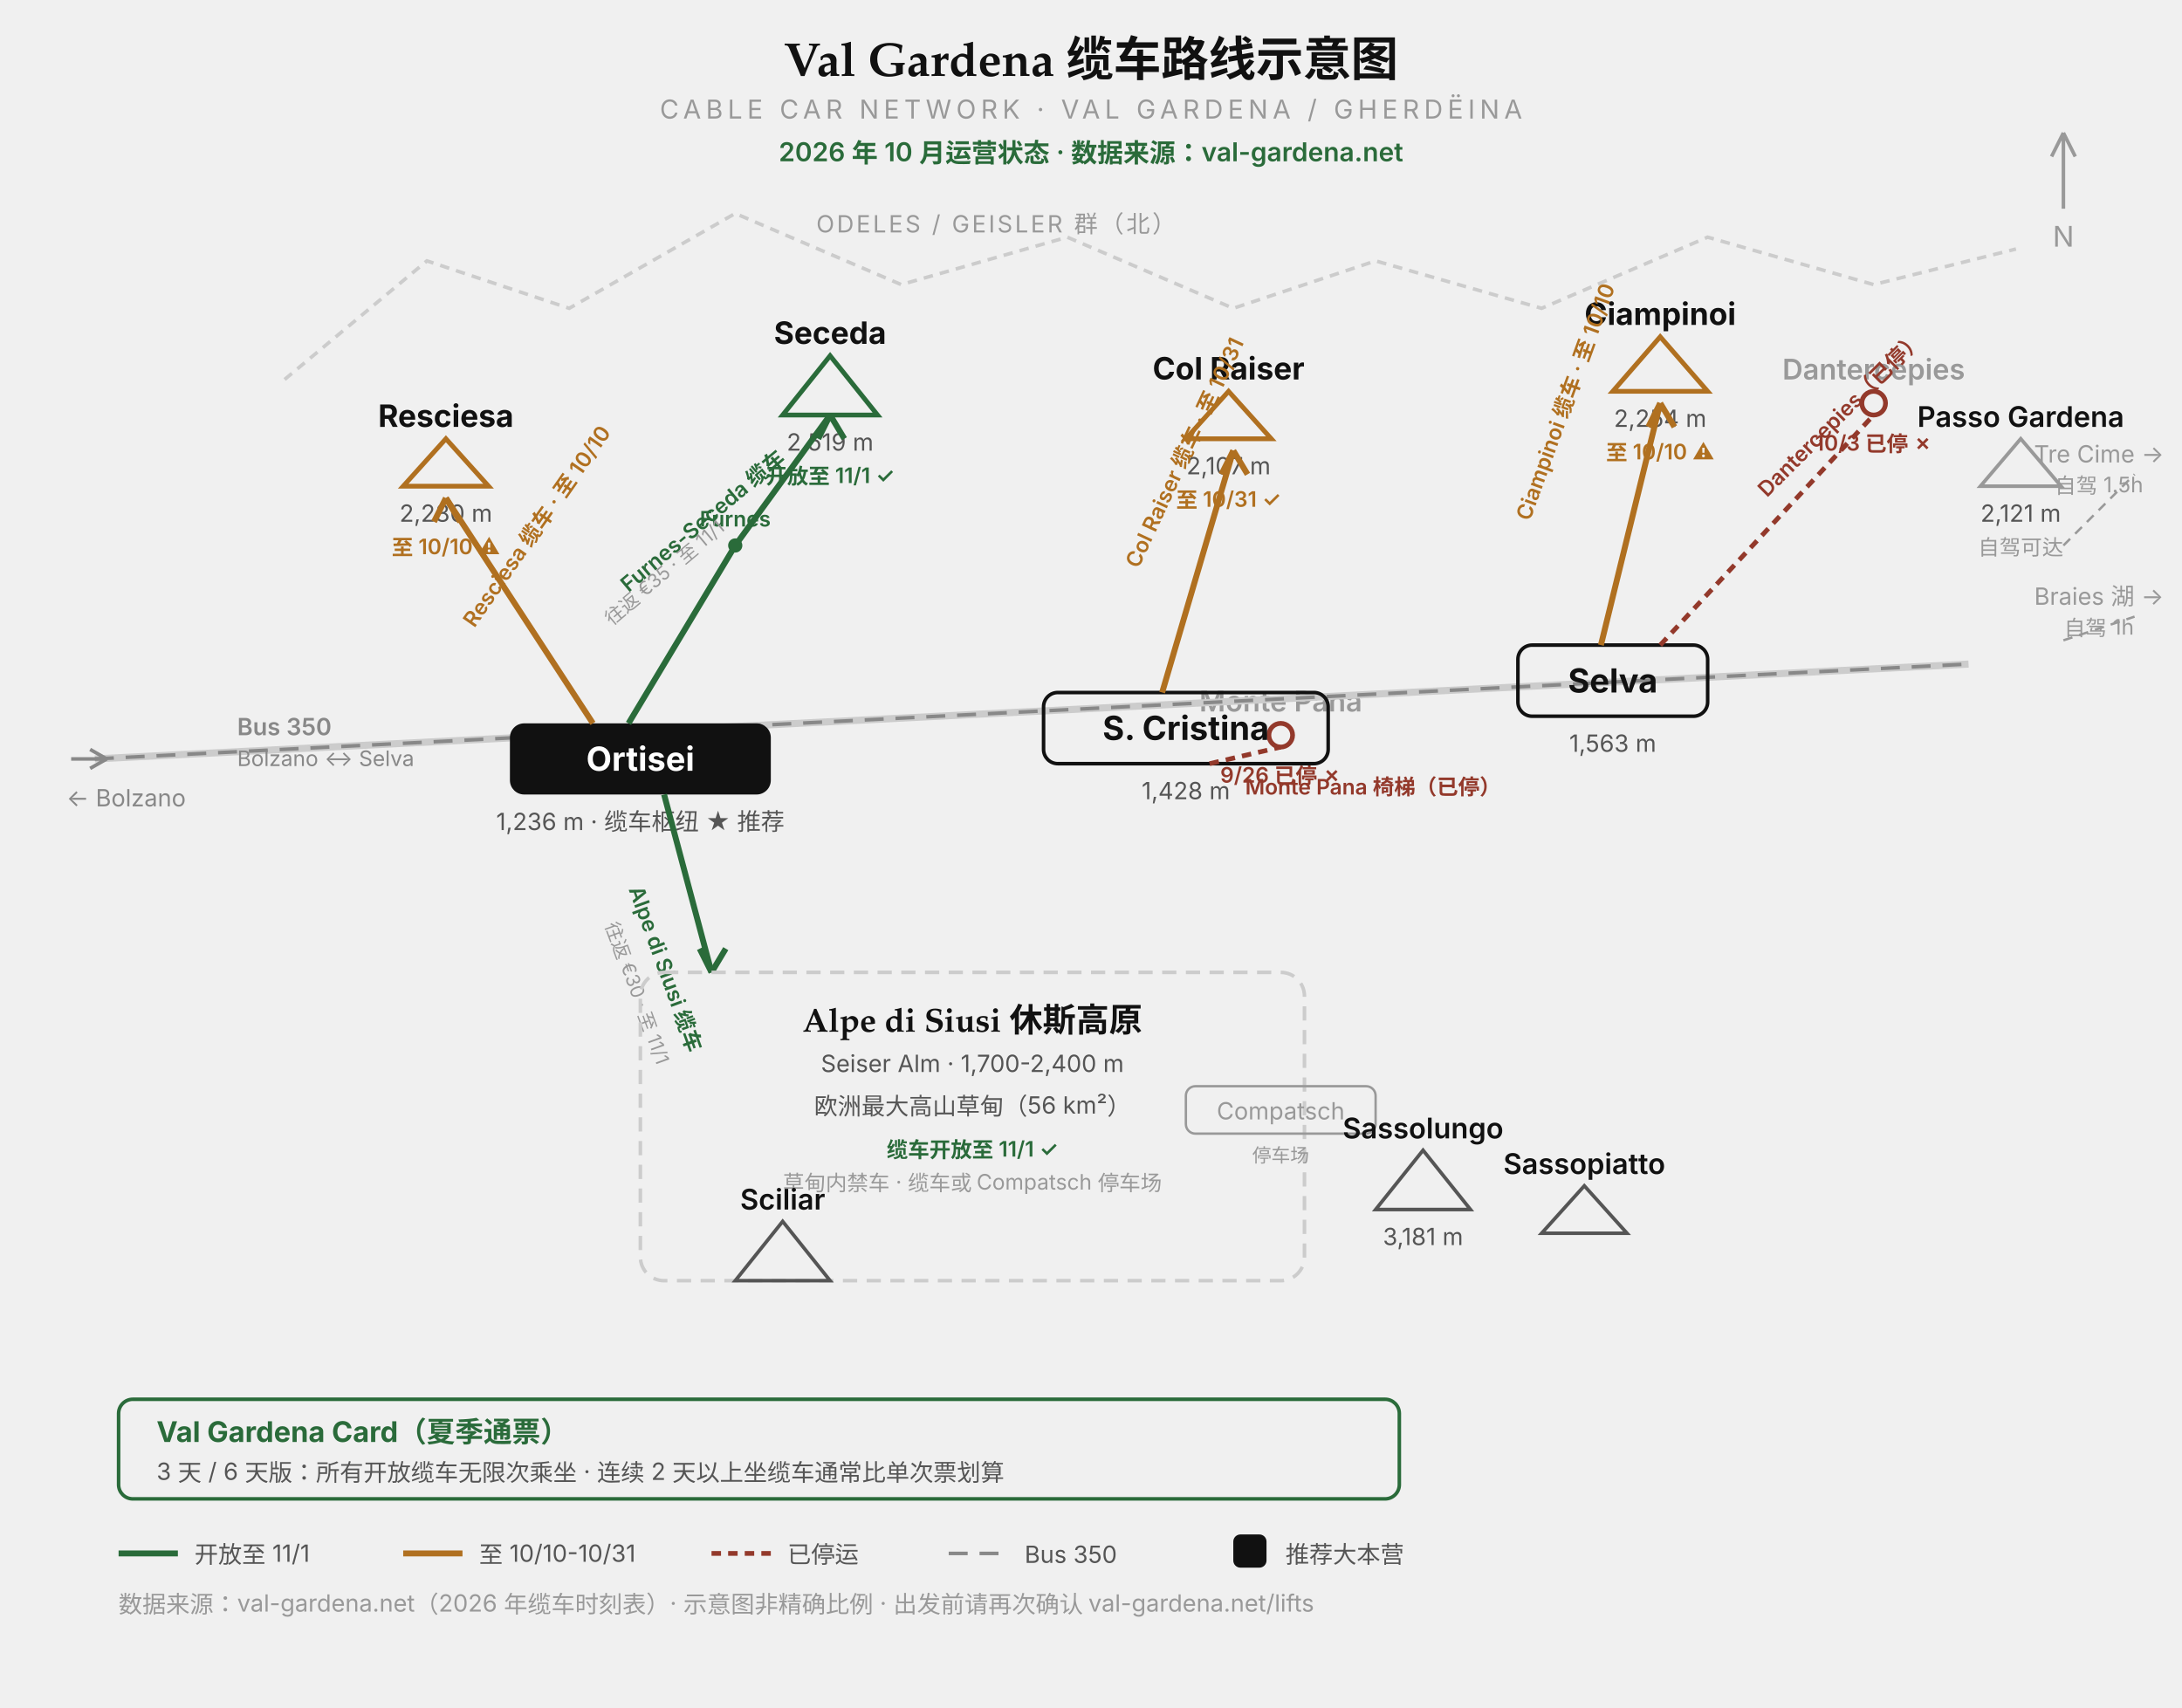
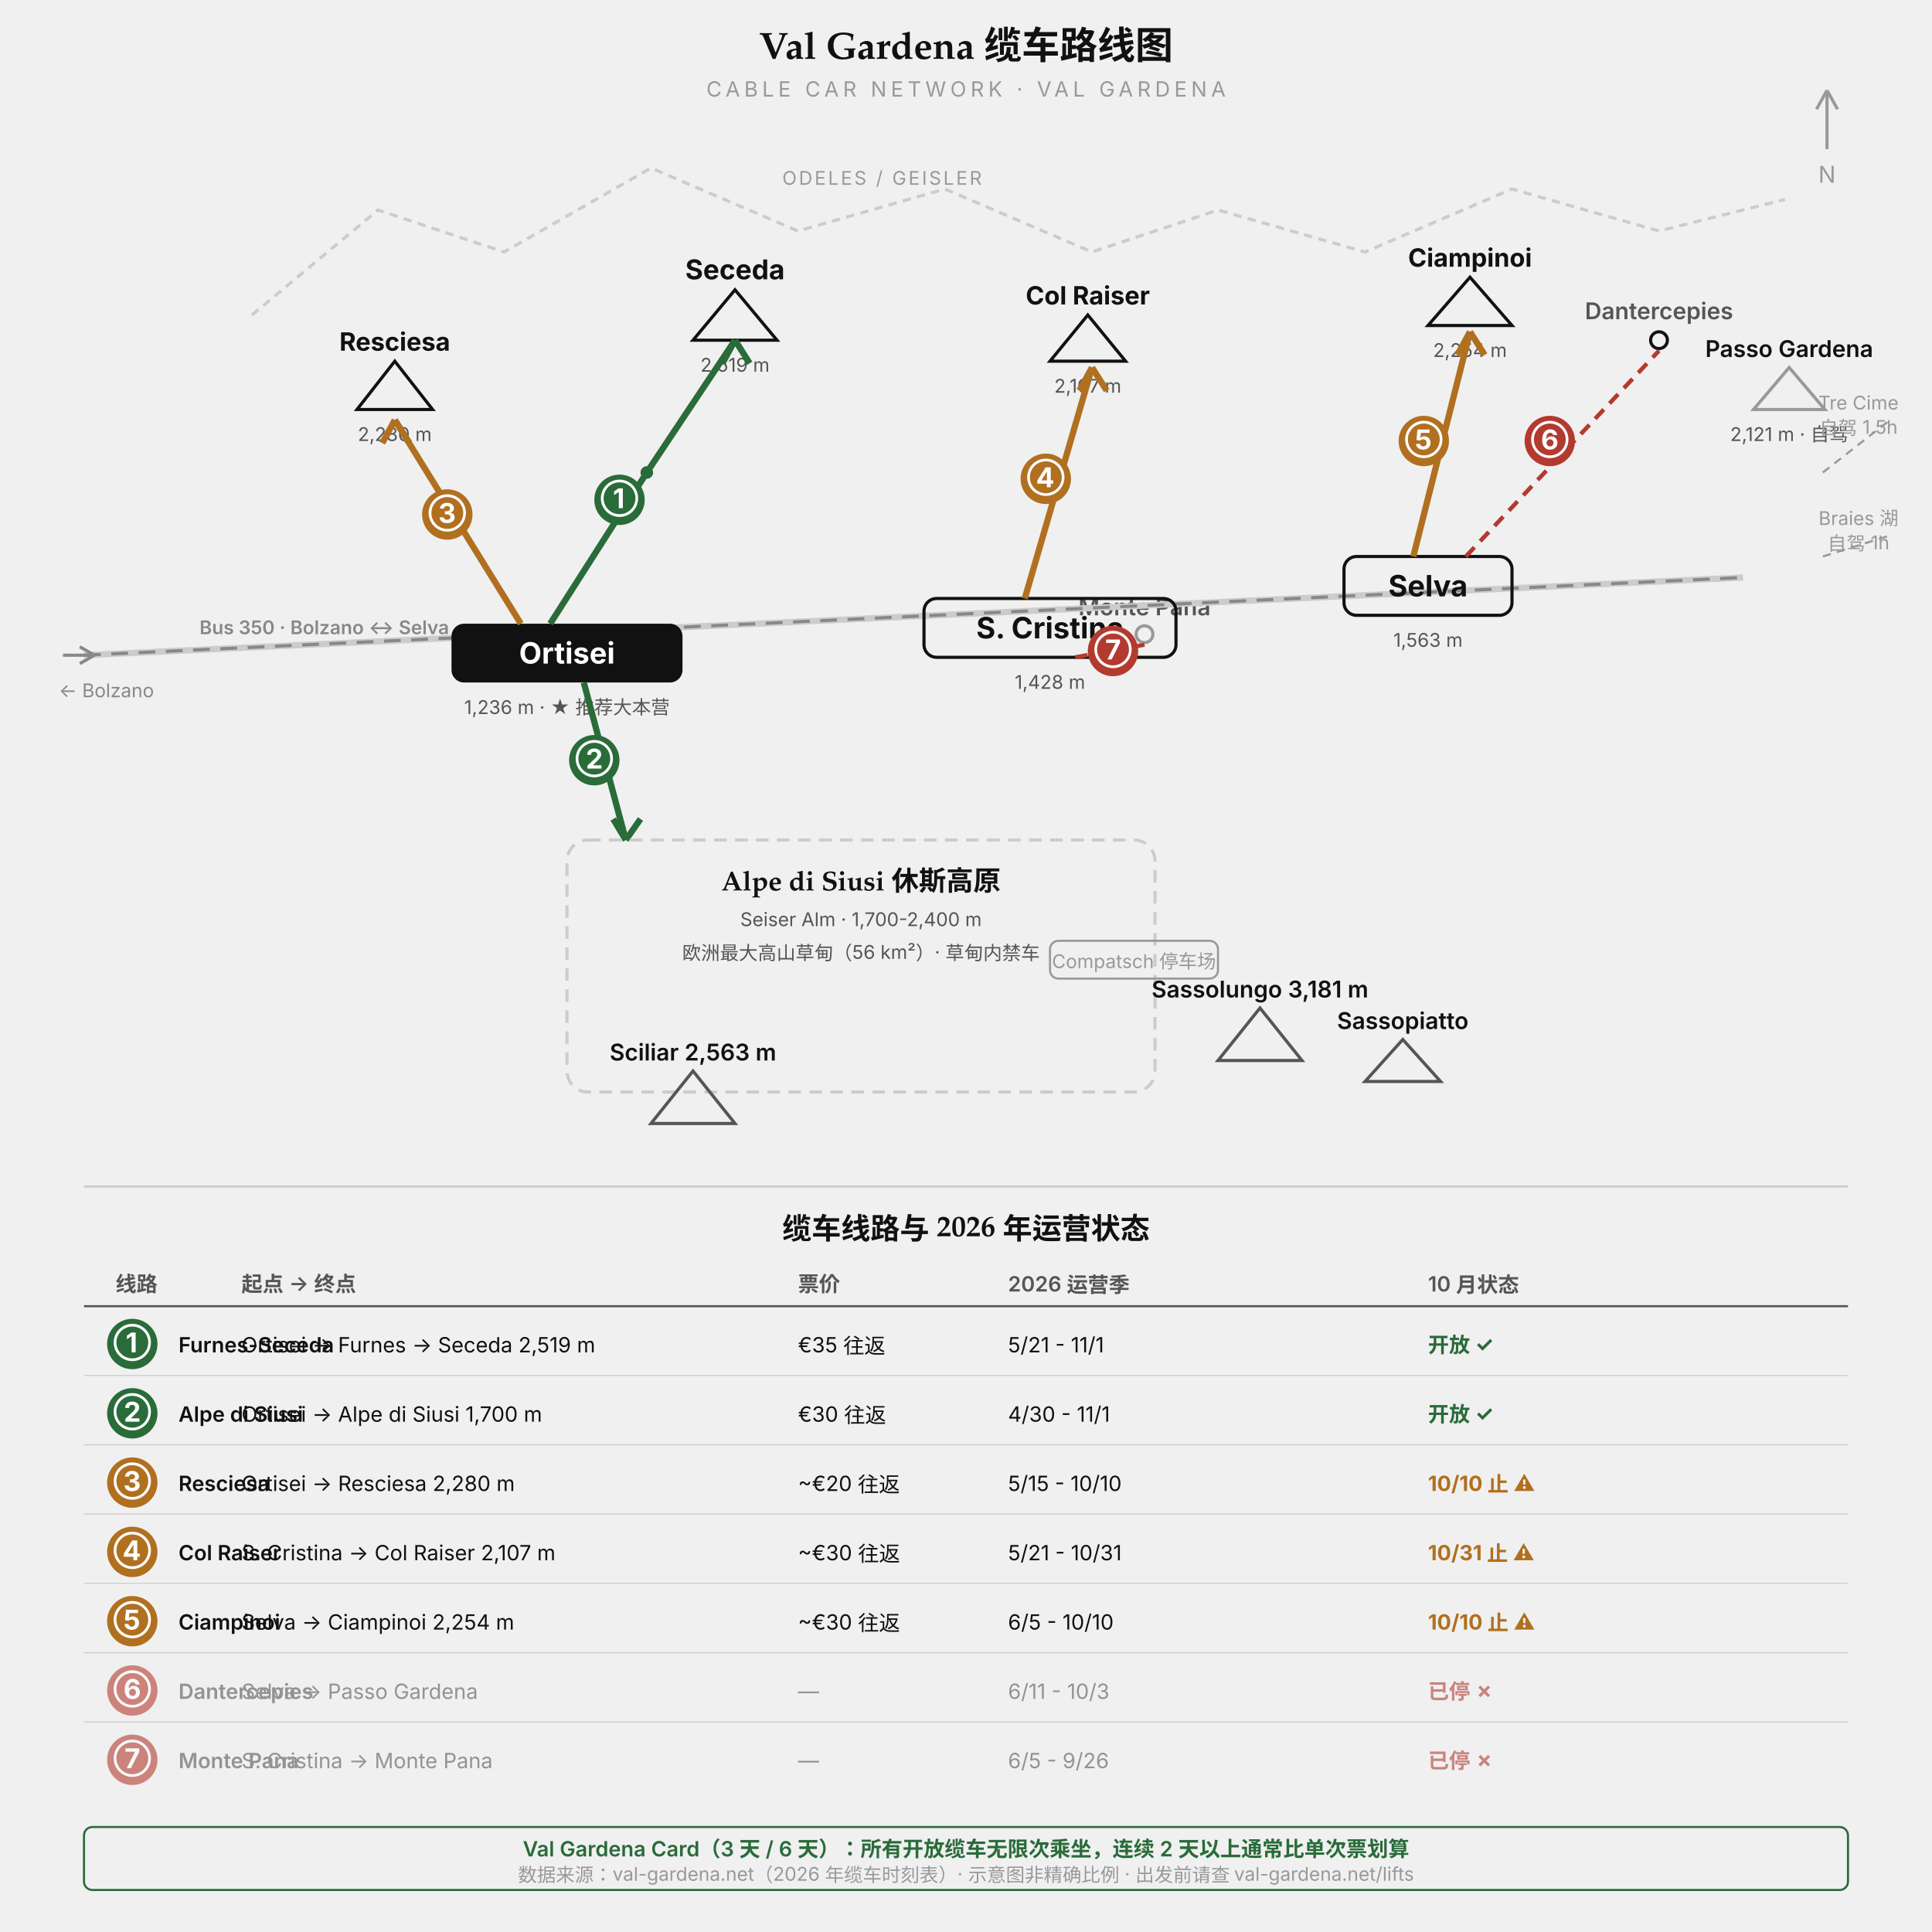
- <svg xmlns="http://www.w3.org/2000/svg" viewBox="0 0 920 720" style="font-family:-apple-system,BlinkMacSystemFont,'Segoe UI','PingFang SC','Microsoft YaHei',sans-serif;background:#ffffff;">
-   <text x="460" y="32" font-size="20" font-weight="700" fill="#111111" text-anchor="middle" font-family="'Palatino Linotype',Palatino,Georgia,'Songti SC',SimSun,serif">Val Gardena 缆车路线示意图</text>
-   <text x="460" y="50" font-size="11" fill="#999999" text-anchor="middle" letter-spacing="2">CABLE CAR NETWORK · VAL GARDENA / GHERDËINA</text>
-   <text x="460" y="68" font-size="11" fill="#2a6b3a" text-anchor="middle" font-weight="600">2026 年 10 月运营状态 · 数据来源：val-gardena.net</text>
-   <g transform="translate(870,70)">
-     <path d="M0,18 L0,-14 M0,-14 L-5,-4 M0,-14 L5,-4" stroke="#999999" stroke-width="1.5" fill="none" />
-     <text y="34" font-size="12" fill="#999999" text-anchor="middle">N</text>
+ <svg xmlns="http://www.w3.org/2000/svg" viewBox="0 0 920 920" style="font-family:-apple-system,BlinkMacSystemFont,'Segoe UI','PingFang SC','Microsoft YaHei',sans-serif;background:#ffffff;">
+   <text x="460" y="28" font-size="18" font-weight="700" fill="#111111" text-anchor="middle" font-family="'Palatino Linotype',Palatino,Georgia,'Songti SC',SimSun,serif">Val Gardena 缆车路线图</text>
+   <text x="460" y="46" font-size="10" fill="#999999" text-anchor="middle" letter-spacing="2">CABLE CAR NETWORK · VAL GARDENA</text>
+   <g transform="translate(870,55)">
+     <path d="M0,16 L0,-12 M0,-12 L-5,-3 M0,-12 L5,-3" stroke="#999999" stroke-width="1.5" fill="none" />
+     <text y="32" font-size="11" fill="#999999" text-anchor="middle">N</text>
  </g>
-   <path d="M120,160 L180,110 L240,130 L310,90 L380,120 L450,100 L520,130 L580,110 L650,130 L720,100 L790,120 L850,105" fill="none" stroke="#cccccc" stroke-width="1.5" stroke-dasharray="4,3" />
-   <text x="420" y="98" font-size="10" fill="#999999" text-anchor="middle" letter-spacing="1">ODELES / GEISLER 群（北）</text>
-   <g>
-     <path d="M330,175 L350,150 L370,175 Z" fill="none" stroke="#2a6b3a" stroke-width="2" />
-     <text x="350" y="145" font-size="13" font-weight="700" fill="#111111" text-anchor="middle">Seceda</text>
-     <text x="350" y="190" font-size="10" fill="#555555" text-anchor="middle">2,519 m</text>
-     <text x="350" y="204" font-size="9" fill="#2a6b3a" text-anchor="middle" font-weight="600">开放至 11/1 ✓</text>
+   <path d="M120,150 L180,100 L240,120 L310,80 L380,110 L450,90 L520,120 L580,100 L650,120 L720,90 L790,110 L850,95" fill="none" stroke="#cccccc" stroke-width="1.5" stroke-dasharray="4,3" />
+   <text x="420" y="88" font-size="9" fill="#999999" text-anchor="middle" letter-spacing="1">ODELES / GEISLER</text>
+   <g text-anchor="middle">
+     <path d="M170,195 L188,172 L206,195 Z" fill="none" stroke="#111111" stroke-width="1.5" />
+     <text x="188" y="167" font-size="12" font-weight="700" fill="#111111">Resciesa</text>
+     <text x="188" y="210" font-size="9" fill="#555555">2,280 m</text>
+     <path d="M330,162 L350,138 L370,162 Z" fill="none" stroke="#111111" stroke-width="1.5" />
+     <text x="350" y="133" font-size="13" font-weight="700" fill="#111111">Seceda</text>
+     <text x="350" y="177" font-size="9" fill="#555555">2,519 m</text>
+     <path d="M500,172 L518,150 L536,172 Z" fill="none" stroke="#111111" stroke-width="1.5" />
+     <text x="518" y="145" font-size="12" font-weight="700" fill="#111111">Col Raiser</text>
+     <text x="518" y="187" font-size="9" fill="#555555">2,107 m</text>
+     <path d="M680,155 L700,132 L720,155 Z" fill="none" stroke="#111111" stroke-width="1.5" />
+     <text x="700" y="127" font-size="12" font-weight="700" fill="#111111">Ciampinoi</text>
+     <text x="700" y="170" font-size="9" fill="#555555">2,254 m</text>
+     <circle cx="790" cy="162" r="4" fill="none" stroke="#111111" stroke-width="1.5" />
+     <text x="790" y="152" font-size="11" font-weight="600" fill="#555555">Dantercepies</text>
+     <path d="M835,195 L852,175 L869,195 Z" fill="none" stroke="#999999" stroke-width="1.5" />
+     <text x="852" y="170" font-size="11" font-weight="600" fill="#111111">Passo Gardena</text>
+     <text x="852" y="210" font-size="9" fill="#555555">2,121 m · 自驾</text>
+     <circle cx="545" cy="302" r="4" fill="none" stroke="#999999" stroke-width="1.5" />
+     <text x="545" y="293" font-size="11" font-weight="600" fill="#555555">Monte Pana</text>
+   </g>
+   <line x1="40" y1="312" x2="830" y2="275" stroke="#cccccc" stroke-width="3" />
+   <line x1="40" y1="312" x2="830" y2="275" stroke="#888888" stroke-width="1.5" stroke-dasharray="8,5" />
+   <text x="95" y="302" font-size="9" fill="#888888" font-weight="600">Bus 350 · Bolzano ↔ Selva</text>
+   <path d="M30,312 L45,312 M45,312 L38,308 M45,312 L38,316" stroke="#888888" stroke-width="1.5" fill="none" />
+   <text x="28" y="332" font-size="9" fill="#888888">← Bolzano</text>
+   <g text-anchor="middle">
+     <rect x="215" y="297" width="110" height="28" rx="6" fill="#111111" />
+     <text x="270" y="316" font-size="14" font-weight="700" fill="#fff">Ortisei</text>
+     <text x="270" y="340" font-size="9" fill="#555555">1,236 m · ★ 推荐大本营</text>
+     <rect x="440" y="285" width="120" height="28" rx="6" fill="none" stroke="#111111" stroke-width="1.5" />
+     <text x="500" y="304" font-size="14" font-weight="700" fill="#111111">S. Cristina</text>
+     <text x="500" y="328" font-size="9" fill="#555555">1,428 m</text>
+     <rect x="640" y="265" width="80" height="28" rx="6" fill="none" stroke="#111111" stroke-width="1.5" />
+     <text x="680" y="284" font-size="14" font-weight="700" fill="#111111">Selva</text>
+     <text x="680" y="308" font-size="9" fill="#555555">1,563 m</text>
+   </g>
+   <line x1="262" y1="297" x2="308" y2="225" stroke="#2a6b3a" stroke-width="3" />
+   <circle cx="308" cy="225" r="3" fill="#2a6b3a" />
+   <line x1="308" y1="225" x2="350" y2="162" stroke="#2a6b3a" stroke-width="3" />
+   <path d="M350,162 L344,173 M350,162 L357,173" stroke="#2a6b3a" stroke-width="3" fill="none" />
+   <circle cx="295" cy="238" r="12" fill="#2a6b3a" />
+   <text x="295" y="242" font-size="13" font-weight="700" fill="#fff" text-anchor="middle">①</text>
+   <line x1="278" y1="325" x2="298" y2="400" stroke="#2a6b3a" stroke-width="3" />
+   <path d="M298,400 L292,390 M298,400 L305,390" stroke="#2a6b3a" stroke-width="3" fill="none" />
+   <circle cx="283" cy="362" r="12" fill="#2a6b3a" />
+   <text x="283" y="366" font-size="13" font-weight="700" fill="#fff" text-anchor="middle">②</text>
+   <line x1="248" y1="297" x2="188" y2="200" stroke="#b07020" stroke-width="3" />
+   <path d="M188,200 L182,211 M188,200 L195,211" stroke="#b07020" stroke-width="3" fill="none" />
+   <circle cx="213" cy="245" r="12" fill="#b07020" />
+   <text x="213" y="249" font-size="13" font-weight="700" fill="#fff" text-anchor="middle">③</text>
+   <line x1="488" y1="285" x2="520" y2="175" stroke="#b07020" stroke-width="3" />
+   <path d="M520,175 L514,186 M520,175 L527,186" stroke="#b07020" stroke-width="3" fill="none" />
+   <circle cx="498" cy="228" r="12" fill="#b07020" />
+   <text x="498" y="232" font-size="13" font-weight="700" fill="#fff" text-anchor="middle">④</text>
+   <line x1="673" y1="265" x2="700" y2="158" stroke="#b07020" stroke-width="3" />
+   <path d="M700,158 L694,169 M700,158 L707,169" stroke="#b07020" stroke-width="3" fill="none" />
+   <circle cx="678" cy="210" r="12" fill="#b07020" />
+   <text x="678" y="214" font-size="13" font-weight="700" fill="#fff" text-anchor="middle">⑤</text>
+   <line x1="698" y1="265" x2="790" y2="167" stroke="#b33a2e" stroke-width="2" stroke-dasharray="6,4" />
+   <circle cx="738" cy="210" r="12" fill="#b33a2e" />
+   <text x="738" y="214" font-size="13" font-weight="700" fill="#fff" text-anchor="middle">⑥</text>
+   <line x1="512" y1="313" x2="545" y2="307" stroke="#b33a2e" stroke-width="2" stroke-dasharray="6,4" />
+   <circle cx="530" cy="310" r="12" fill="#b33a2e" />
+   <text x="530" y="314" font-size="13" font-weight="700" fill="#fff" text-anchor="middle">⑦</text>
+   <rect x="270" y="400" width="280" height="120" rx="10" fill="none" stroke="#cccccc" stroke-width="1.5" stroke-dasharray="6,4" />
+   <g text-anchor="middle">
+     <text x="410" y="424" font-size="13" font-weight="700" fill="#111111" font-family="'Palatino Linotype',Palatino,Georgia,'Songti SC',SimSun,serif">Alpe di Siusi 休斯高原</text>
+     <text x="410" y="441" font-size="9" fill="#555555">Seiser Alm · 1,700-2,400 m</text>
+     <text x="410" y="457" font-size="9" fill="#555555">欧洲最大高山草甸（56 km²）· 草甸内禁车</text>
  </g>
  <g>
-     <path d="M170,205 L188,185 L206,205 Z" fill="none" stroke="#b07020" stroke-width="2" />
-     <text x="188" y="180" font-size="13" font-weight="700" fill="#111111" text-anchor="middle">Resciesa</text>
-     <text x="188" y="220" font-size="10" fill="#555555" text-anchor="middle">2,280 m</text>
-     <text x="188" y="234" font-size="9" fill="#b07020" text-anchor="middle" font-weight="600">至 10/10 ⚠</text>
+     <rect x="500" y="448" width="80" height="18" rx="4" fill="none" stroke="#999999" stroke-width="1" />
+     <text x="540" y="461" font-size="9" fill="#999999" text-anchor="middle">Compatsch 停车场</text>
  </g>
-   <g>
-     <path d="M500,185 L518,165 L536,185 Z" fill="none" stroke="#b07020" stroke-width="2" />
-     <text x="518" y="160" font-size="13" font-weight="700" fill="#111111" text-anchor="middle">Col Raiser</text>
-     <text x="518" y="200" font-size="10" fill="#555555" text-anchor="middle">2,107 m</text>
-     <text x="518" y="214" font-size="9" fill="#b07020" text-anchor="middle" font-weight="600">至 10/31 ✓</text>
+   <g text-anchor="middle">
+     <path d="M580,505 L600,480 L620,505 Z" fill="none" stroke="#555555" stroke-width="1.5" />
+     <text x="600" y="475" font-size="11" font-weight="600" fill="#111111">Sassolungo 3,181 m</text>
+     <path d="M650,515 L668,495 L686,515 Z" fill="none" stroke="#555555" stroke-width="1.5" />
+     <text x="668" y="490" font-size="11" font-weight="600" fill="#111111">Sassopiatto</text>
+     <path d="M310,535 L330,510 L350,535 Z" fill="none" stroke="#555555" stroke-width="1.5" />
+     <text x="330" y="505" font-size="11" font-weight="600" fill="#111111">Sciliar 2,563 m</text>
  </g>
-   <g>
-     <path d="M680,165 L700,142 L720,165 Z" fill="none" stroke="#b07020" stroke-width="2" />
-     <text x="700" y="137" font-size="13" font-weight="700" fill="#111111" text-anchor="middle">Ciampinoi</text>
-     <text x="700" y="180" font-size="10" fill="#555555" text-anchor="middle">2,254 m</text>
-     <text x="700" y="194" font-size="9" fill="#b07020" text-anchor="middle" font-weight="600">至 10/10 ⚠</text>
+   <g font-size="9" fill="#999999">
+     <line x1="868" y1="225" x2="900" y2="200" stroke="#999999" stroke-width="1" stroke-dasharray="4,3" />
+     <text x="885" y="195" text-anchor="middle">Tre Cime</text>
+     <text x="885" y="207" text-anchor="middle">自驾 1.5h</text>
+     <line x1="868" y1="265" x2="900" y2="255" stroke="#999999" stroke-width="1" stroke-dasharray="4,3" />
+     <text x="885" y="250" text-anchor="middle">Braies 湖</text>
+     <text x="885" y="262" text-anchor="middle">自驾 1h</text>
  </g>
-   <g>
-     <circle cx="790" cy="170" r="5" fill="none" stroke="#93392b" stroke-width="2" />
-     <text x="790" y="160" font-size="12" font-weight="600" fill="#999999" text-anchor="middle">Dantercepies</text>
-     <text x="790" y="190" font-size="9" fill="#93392b" text-anchor="middle" font-weight="600">10/3 已停 ✗</text>
+   <line x1="40" y1="565" x2="880" y2="565" stroke="#cccccc" stroke-width="1" />
+   <text x="460" y="590" font-size="14" font-weight="700" fill="#111111" text-anchor="middle" font-family="'Palatino Linotype',Palatino,Georgia,'Songti SC',SimSun,serif">缆车线路与 2026 年运营状态</text>
+   <g font-size="10" font-weight="600" fill="#555555">
+     <text x="55" y="615">线路</text>
+     <text x="115" y="615">起点 → 终点</text>
+     <text x="380" y="615">票价</text>
+     <text x="480" y="615">2026 运营季</text>
+     <text x="680" y="615">10 月状态</text>
  </g>
-   <g>
-     <path d="M835,205 L852,185 L869,205 Z" fill="none" stroke="#999999" stroke-width="1.5" />
-     <text x="852" y="180" font-size="12" font-weight="600" fill="#111111" text-anchor="middle">Passo Gardena</text>
-     <text x="852" y="220" font-size="10" fill="#555555" text-anchor="middle">2,121 m</text>
-     <text x="852" y="234" font-size="9" fill="#999999" text-anchor="middle">自驾可达</text>
+   <line x1="40" y1="622" x2="880" y2="622" stroke="#555555" stroke-width="1" />
+   <g font-size="10">
+     <circle cx="63" cy="640" r="12" fill="#2a6b3a" />
+     <text x="63" y="644" font-size="13" font-weight="700" fill="#fff" text-anchor="middle">①</text>
+     <text x="85" y="644" fill="#111111" font-weight="600">Furnes-Seceda</text>
+     <text x="115" y="644" fill="#111111">Ortisei → Furnes → Seceda 2,519 m</text>
+     <text x="380" y="644" fill="#111111">€35 往返</text>
+     <text x="480" y="644" fill="#111111">5/21 - 11/1</text>
+     <text x="680" y="644" fill="#2a6b3a" font-weight="700">开放 ✓</text>
  </g>
-   <g>
-     <circle cx="540" cy="310" r="5" fill="none" stroke="#93392b" stroke-width="2" />
-     <text x="540" y="300" font-size="12" font-weight="600" fill="#999999" text-anchor="middle">Monte Pana</text>
-     <text x="540" y="330" font-size="9" fill="#93392b" text-anchor="middle" font-weight="600">9/26 已停 ✗</text>
+   <line x1="40" y1="655" x2="880" y2="655" stroke="#cccccc" stroke-width="0.5" />
+   <g font-size="10">
+     <circle cx="63" cy="673" r="12" fill="#2a6b3a" />
+     <text x="63" y="677" font-size="13" font-weight="700" fill="#fff" text-anchor="middle">②</text>
+     <text x="85" y="677" fill="#111111" font-weight="600">Alpe di Siusi</text>
+     <text x="115" y="677" fill="#111111">Ortisei → Alpe di Siusi 1,700 m</text>
+     <text x="380" y="677" fill="#111111">€30 往返</text>
+     <text x="480" y="677" fill="#111111">4/30 - 11/1</text>
+     <text x="680" y="677" fill="#2a6b3a" font-weight="700">开放 ✓</text>
  </g>
-   <line x1="40" y1="320" x2="830" y2="280" stroke="#cccccc" stroke-width="3" />
-   <line x1="40" y1="320" x2="830" y2="280" stroke="#888888" stroke-width="1.5" stroke-dasharray="8,5" />
-   <text x="100" y="310" font-size="10" fill="#888888" font-weight="600">Bus 350</text>
-   <text x="100" y="323" font-size="9" fill="#888888">Bolzano ↔ Selva</text>
-   <g>
-     <path d="M30,320 L45,320 M45,320 L38,316 M45,320 L38,324" stroke="#888888" stroke-width="1.5" fill="none" />
-     <text x="28" y="340" font-size="10" fill="#888888">← Bolzano</text>
+   <line x1="40" y1="688" x2="880" y2="688" stroke="#cccccc" stroke-width="0.5" />
+   <g font-size="10">
+     <circle cx="63" cy="706" r="12" fill="#b07020" />
+     <text x="63" y="710" font-size="13" font-weight="700" fill="#fff" text-anchor="middle">③</text>
+     <text x="85" y="710" fill="#111111" font-weight="600">Resciesa</text>
+     <text x="115" y="710" fill="#111111">Ortisei → Resciesa 2,280 m</text>
+     <text x="380" y="710" fill="#111111">~€20 往返</text>
+     <text x="480" y="710" fill="#111111">5/15 - 10/10</text>
+     <text x="680" y="710" fill="#b07020" font-weight="700">10/10 止 ⚠</text>
  </g>
-   <g>
-     <rect x="215" y="305" width="110" height="30" rx="6" fill="#111111" />
-     <text x="270" y="325" font-size="14" font-weight="700" fill="#ffffff" text-anchor="middle">Ortisei</text>
-     <text x="270" y="350" font-size="10" fill="#555555" text-anchor="middle">1,236 m · 缆车枢纽 ★ 推荐</text>
+   <line x1="40" y1="721" x2="880" y2="721" stroke="#cccccc" stroke-width="0.5" />
+   <g font-size="10">
+     <circle cx="63" cy="739" r="12" fill="#b07020" />
+     <text x="63" y="743" font-size="13" font-weight="700" fill="#fff" text-anchor="middle">④</text>
+     <text x="85" y="743" fill="#111111" font-weight="600">Col Raiser</text>
+     <text x="115" y="743" fill="#111111">S. Cristina → Col Raiser 2,107 m</text>
+     <text x="380" y="743" fill="#111111">~€30 往返</text>
+     <text x="480" y="743" fill="#111111">5/21 - 10/31</text>
+     <text x="680" y="743" fill="#b07020" font-weight="700">10/31 止 ⚠</text>
  </g>
-   <g>
-     <rect x="440" y="292" width="120" height="30" rx="6" fill="none" stroke="#111111" stroke-width="1.5" />
-     <text x="500" y="312" font-size="14" font-weight="700" fill="#111111" text-anchor="middle">S. Cristina</text>
-     <text x="500" y="337" font-size="10" fill="#555555" text-anchor="middle">1,428 m</text>
+   <line x1="40" y1="754" x2="880" y2="754" stroke="#cccccc" stroke-width="0.5" />
+   <g font-size="10">
+     <circle cx="63" cy="772" r="12" fill="#b07020" />
+     <text x="63" y="776" font-size="13" font-weight="700" fill="#fff" text-anchor="middle">⑤</text>
+     <text x="85" y="776" fill="#111111" font-weight="600">Ciampinoi</text>
+     <text x="115" y="776" fill="#111111">Selva → Ciampinoi 2,254 m</text>
+     <text x="380" y="776" fill="#111111">~€30 往返</text>
+     <text x="480" y="776" fill="#111111">6/5 - 10/10</text>
+     <text x="680" y="776" fill="#b07020" font-weight="700">10/10 止 ⚠</text>
  </g>
-   <g>
-     <rect x="640" y="272" width="80" height="30" rx="6" fill="none" stroke="#111111" stroke-width="1.5" />
-     <text x="680" y="292" font-size="14" font-weight="700" fill="#111111" text-anchor="middle">Selva</text>
-     <text x="680" y="317" font-size="10" fill="#555555" text-anchor="middle">1,563 m</text>
+   <line x1="40" y1="787" x2="880" y2="787" stroke="#cccccc" stroke-width="0.5" />
+   <g font-size="10" opacity="0.6">
+     <circle cx="63" cy="805" r="12" fill="#b33a2e" />
+     <text x="63" y="809" font-size="13" font-weight="700" fill="#fff" text-anchor="middle">⑥</text>
+     <text x="85" y="809" fill="#555555" font-weight="600">Dantercepies</text>
+     <text x="115" y="809" fill="#555555">Selva → Passo Gardena</text>
+     <text x="380" y="809" fill="#555555">—</text>
+     <text x="480" y="809" fill="#555555">6/11 - 10/3</text>
+     <text x="680" y="809" fill="#b33a2e" font-weight="700">已停 ✗</text>
  </g>
-   <line x1="265" y1="305" x2="310" y2="230" stroke="#2a6b3a" stroke-width="2.5" />
-   <circle cx="310" cy="230" r="3" fill="#2a6b3a" />
-   <text x="310" y="222" font-size="9" fill="#2a6b3a" font-weight="600" text-anchor="middle">Furnes</text>
-   <line x1="310" y1="230" x2="350" y2="175" stroke="#2a6b3a" stroke-width="2.5" />
-   <path d="M350,175 L345,185 M350,175 L356,185" stroke="#2a6b3a" stroke-width="2.5" fill="none" />
-   <text x="265" y="250" font-size="9" fill="#2a6b3a" font-weight="600" transform="rotate(-40 265,250)">Furnes-Seceda 缆车</text>
-   <text x="258" y="264" font-size="8" fill="#999999" transform="rotate(-40 258,264)">往返 €35 · 至 11/1</text>
-   <line x1="250" y1="305" x2="188" y2="210" stroke="#b07020" stroke-width="2.5" />
-   <path d="M188,210 L183,220 M188,210 L194,220" stroke="#b07020" stroke-width="2.5" fill="none" />
-   <text x="200" y="265" font-size="9" fill="#b07020" font-weight="600" transform="rotate(-55 200,265)">Resciesa 缆车 · 至 10/10</text>
-   <line x1="280" y1="335" x2="300" y2="410" stroke="#2a6b3a" stroke-width="2.5" />
-   <path d="M300,410 L295,400 M300,410 L306,400" stroke="#2a6b3a" stroke-width="2.5" fill="none" />
-   <text x="265" y="375" font-size="9" fill="#2a6b3a" font-weight="600" transform="rotate(70 265,375)">Alpe di Siusi 缆车</text>
-   <text x="255" y="390" font-size="8" fill="#999999" transform="rotate(70 255,390)">往返 €30 · 至 11/1</text>
-   <line x1="490" y1="292" x2="520" y2="190" stroke="#b07020" stroke-width="2.5" />
-   <path d="M520,190 L515,200 M520,190 L526,200" stroke="#b07020" stroke-width="2.5" fill="none" />
-   <text x="480" y="240" font-size="9" fill="#b07020" font-weight="600" transform="rotate(-65 480,240)">Col Raiser 缆车 · 至 10/31</text>
-   <line x1="510" y1="322" x2="540" y2="315" stroke="#93392b" stroke-width="2" stroke-dasharray="4,3" />
-   <text x="525" y="335" font-size="9" fill="#93392b" font-weight="600">Monte Pana 椅梯（已停）</text>
-   <line x1="675" y1="272" x2="700" y2="170" stroke="#b07020" stroke-width="2.5" />
-   <path d="M700,170 L695,180 M700,170 L706,180" stroke="#b07020" stroke-width="2.5" fill="none" />
-   <text x="645" y="220" font-size="9" fill="#b07020" font-weight="600" transform="rotate(-70 645,220)">Ciampinoi 缆车 · 至 10/10</text>
-   <line x1="700" y1="272" x2="790" y2="175" stroke="#93392b" stroke-width="2" stroke-dasharray="4,3" />
-   <text x="745" y="210" font-size="9" fill="#93392b" font-weight="600" transform="rotate(-45 745,210)">Dantercepies（已停）</text>
-   <rect x="270" y="410" width="280" height="130" rx="10" fill="none" stroke="#cccccc" stroke-width="1.5" stroke-dasharray="6,4" />
-   <text x="410" y="435" font-size="14" font-weight="700" fill="#111111" text-anchor="middle" font-family="'Palatino Linotype',Palatino,Georgia,'Songti SC',SimSun,serif">Alpe di Siusi 休斯高原</text>
-   <text x="410" y="452" font-size="10" fill="#555555" text-anchor="middle">Seiser Alm · 1,700-2,400 m</text>
-   <text x="410" y="470" font-size="10" fill="#555555" text-anchor="middle">欧洲最大高山草甸（56 km²）</text>
-   <text x="410" y="488" font-size="9" fill="#2a6b3a" text-anchor="middle" font-weight="600">缆车开放至 11/1 ✓</text>
-   <text x="410" y="502" font-size="9" fill="#999999" text-anchor="middle">草甸内禁车 · 缆车或 Compatsch 停车场</text>
-   <g>
-     <rect x="500" y="458" width="80" height="20" rx="4" fill="none" stroke="#999999" stroke-width="1" />
-     <text x="540" y="472" font-size="10" fill="#999999" text-anchor="middle">Compatsch</text>
-     <text x="540" y="490" font-size="8" fill="#999999" text-anchor="middle">停车场</text>
+   <line x1="40" y1="820" x2="880" y2="820" stroke="#cccccc" stroke-width="0.5" />
+   <g font-size="10" opacity="0.6">
+     <circle cx="63" cy="838" r="12" fill="#b33a2e" />
+     <text x="63" y="842" font-size="13" font-weight="700" fill="#fff" text-anchor="middle">⑦</text>
+     <text x="85" y="842" fill="#555555" font-weight="600">Monte Pana</text>
+     <text x="115" y="842" fill="#555555">S. Cristina → Monte Pana</text>
+     <text x="380" y="842" fill="#555555">—</text>
+     <text x="480" y="842" fill="#555555">6/5 - 9/26</text>
+     <text x="680" y="842" fill="#b33a2e" font-weight="700">已停 ✗</text>
  </g>
-   <g>
-     <path d="M580,510 L600,485 L620,510 Z" fill="none" stroke="#555555" stroke-width="1.5" />
-     <text x="600" y="480" font-size="12" font-weight="600" fill="#111111" text-anchor="middle">Sassolungo</text>
-     <text x="600" y="525" font-size="10" fill="#555555" text-anchor="middle">3,181 m</text>
-   </g>
-   <g>
-     <path d="M650,520 L668,500 L686,520 Z" fill="none" stroke="#555555" stroke-width="1.5" />
-     <text x="668" y="495" font-size="12" font-weight="600" fill="#111111" text-anchor="middle">Sassopiatto</text>
-   </g>
-   <g>
-     <path d="M310,540 L330,515 L350,540 Z" fill="none" stroke="#555555" stroke-width="1.5" />
-     <text x="330" y="510" font-size="12" font-weight="600" fill="#111111" text-anchor="middle">Sciliar</text>
-   </g>
-   <g>
-     <line x1="870" y1="230" x2="900" y2="200" stroke="#999999" stroke-width="1" stroke-dasharray="4,3" />
-     <text x="885" y="195" font-size="10" fill="#999999" text-anchor="middle">Tre Cime →</text>
-     <text x="885" y="208" font-size="9" fill="#999999" text-anchor="middle">自驾 1.5h</text>
-   </g>
-   <g>
-     <line x1="870" y1="270" x2="900" y2="260" stroke="#999999" stroke-width="1" stroke-dasharray="4,3" />
-     <text x="885" y="255" font-size="10" fill="#999999" text-anchor="middle">Braies 湖 →</text>
-     <text x="885" y="268" font-size="9" fill="#999999" text-anchor="middle">自驾 1h</text>
-   </g>
-   <g transform="translate(50,590)">
-     <rect x="0" y="0" width="540" height="42" rx="6" fill="none" stroke="#2a6b3a" stroke-width="1.5" />
-     <text x="16" y="18" font-size="12" font-weight="700" fill="#2a6b3a">Val Gardena Card（夏季通票）</text>
-     <text x="16" y="34" font-size="10" fill="#555555">3 天 / 6 天版：所有开放缆车无限次乘坐 · 连续 2 天以上坐缆车通常比单次票划算</text>
-   </g>
-   <g transform="translate(50,655)">
-     <line x1="0" y1="0" x2="25" y2="0" stroke="#2a6b3a" stroke-width="2.5" />
-     <text x="32" y="4" font-size="10" fill="#555555">开放至 11/1</text>
-     <line x1="120" y1="0" x2="145" y2="0" stroke="#b07020" stroke-width="2.5" />
-     <text x="152" y="4" font-size="10" fill="#555555">至 10/10-10/31</text>
-     <line x1="250" y1="0" x2="275" y2="0" stroke="#93392b" stroke-width="2" stroke-dasharray="4,3" />
-     <text x="282" y="4" font-size="10" fill="#555555">已停运</text>
-     <line x1="350" y1="0" x2="375" y2="0" stroke="#888888" stroke-width="1.5" stroke-dasharray="8,5" />
-     <text x="382" y="4" font-size="10" fill="#555555">Bus 350</text>
-     <rect x="470" y="-8" width="14" height="14" rx="3" fill="#111111" />
-     <text x="492" y="4" font-size="10" fill="#555555">推荐大本营</text>
-   </g>
-   <g transform="translate(50,680)">
-     <text x="0" y="0" font-size="10" fill="#999999">数据来源：val-gardena.net（2026 年缆车时刻表）· 示意图非精确比例 · 出发前请再次确认 val-gardena.net/lifts</text>
+   <g transform="translate(40,870)">
+     <rect x="0" y="0" width="840" height="30" rx="4" fill="none" stroke="#2a6b3a" stroke-width="1" />
+     <text x="420" y="14" font-size="10" fill="#2a6b3a" font-weight="600" text-anchor="middle">Val Gardena Card（3 天 / 6 天）：所有开放缆车无限次乘坐，连续 2 天以上通常比单次票划算</text>
+     <text x="420" y="26" font-size="9" fill="#999999" text-anchor="middle">数据来源：val-gardena.net（2026 年缆车时刻表）· 示意图非精确比例 · 出发前请查 val-gardena.net/lifts</text>
  </g>
</svg>
